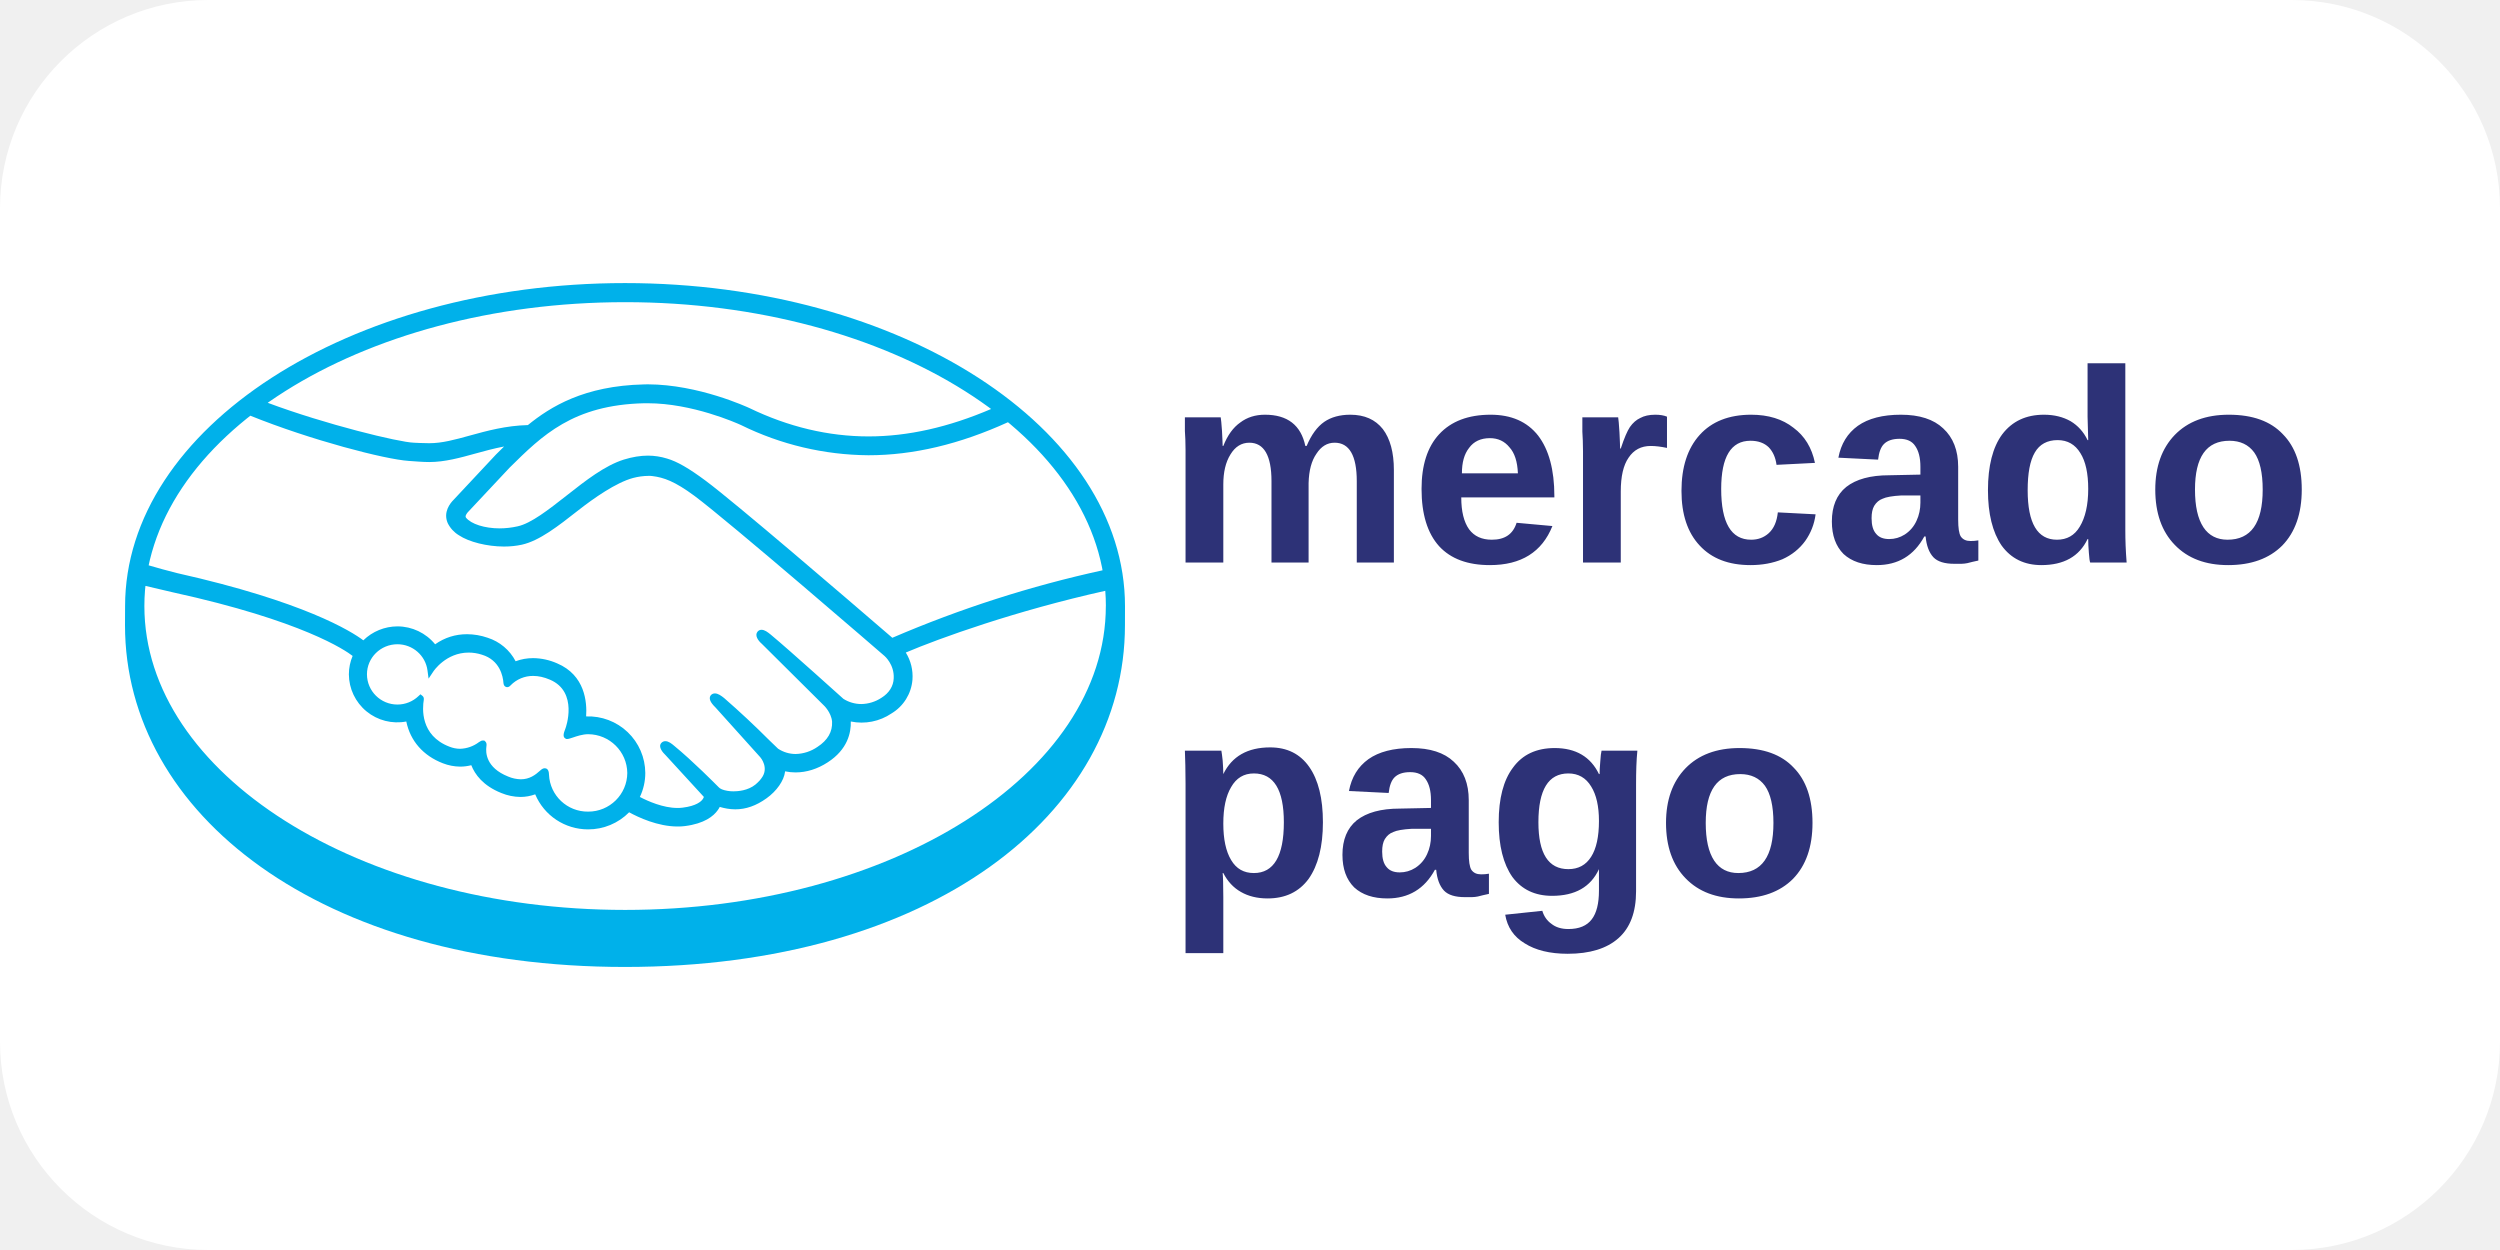
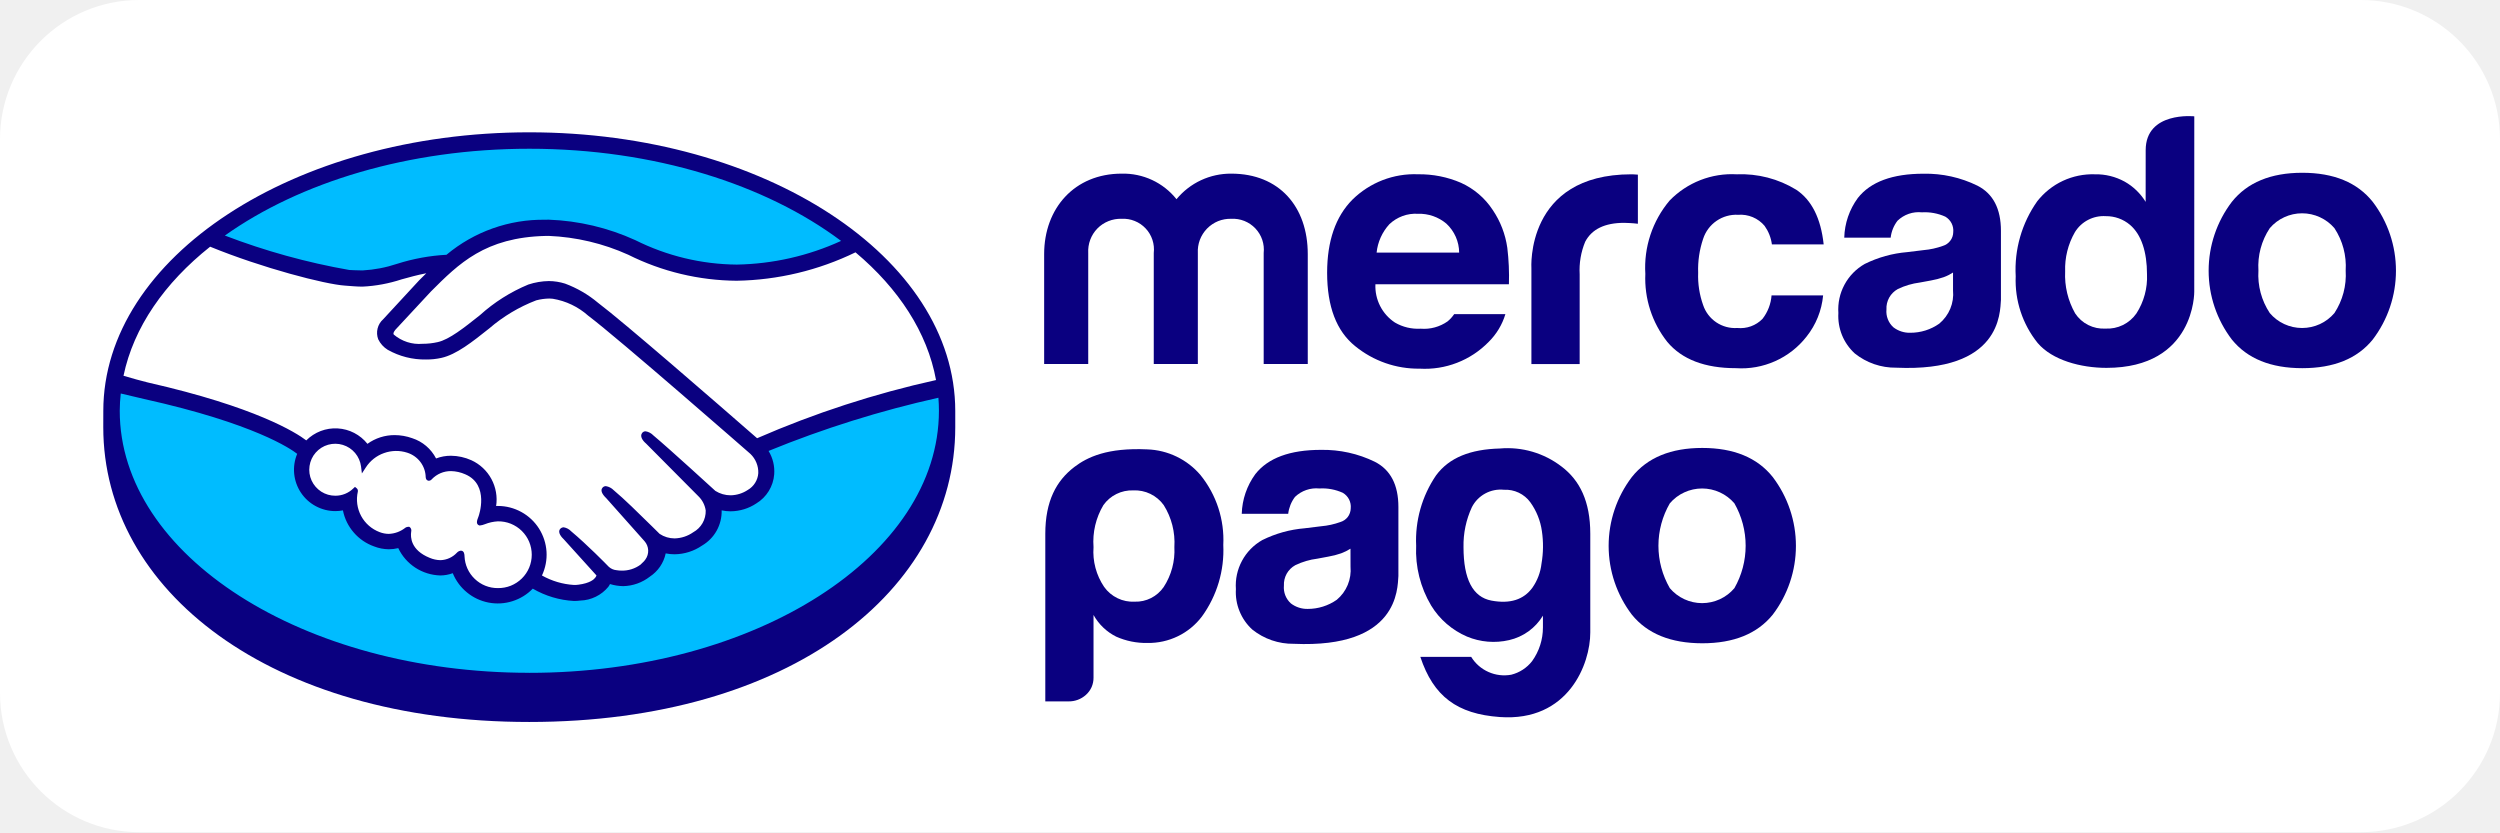
- <svg xmlns="http://www.w3.org/2000/svg" viewBox="0 0 60 30" width="60" height="30" role="img" aria-label="Mercado Pago">
-   <rect width="60" height="30" rx="5" fill="#fff" />
-   <g transform="translate(3 3) scale(1)">
-     <path fill="#00B1EA" d="M11.115 16.479a.93.927 0 0 1-.939-.886c-.002-.042-.006-.155-.103-.155-.04 0-.074.023-.113.059-.112.103-.254.206-.46.206a.816.814 0 0 1-.305-.066c-.535-.214-.542-.578-.521-.725.006-.038.007-.08-.02-.11l-.032-.03h-.034c-.027 0-.055.012-.093.039a.788.786 0 0 1-.454.16.7.699 0 0 1-.253-.05c-.708-.27-.65-.928-.617-1.126.005-.041-.005-.072-.03-.092l-.05-.04-.047.043a.728.726 0 0 1-.505.203.73.728 0 0 1-.732-.725c0-.4.328-.722.732-.722.364 0 .675.27.721.63l.026.195.11-.165c.01-.018.307-.46.852-.46.102 0 .21.016.316.05.434.13.508.52.519.68.008.094.075.1.09.1.037 0 .064-.024.083-.045a.746.744 0 0 1 .54-.225c.128 0 .263.03.402.09.69.293.379 1.158.374 1.167-.058.144-.061.207-.005.244l.027.013h.02c.03 0 .07-.014.134-.035.093-.032.235-.08.367-.08a.944.942 0 0 1 .94.93.936.934 0 0 1-.94.928zm7.302-4.171c-1.138-.98-3.768-3.24-4.481-3.77-.406-.302-.685-.462-.928-.533a1.559 1.554 0 0 0-.456-.07c-.182 0-.376.032-.58.095-.46.145-.918.505-1.362.854l-.023.018c-.414.324-.84.66-1.164.73a1.986 1.98 0 0 1-.43.049c-.362 0-.687-.104-.81-.258-.02-.025-.007-.066.04-.125l.008-.008 1-1.067c.783-.774 1.525-1.506 3.23-1.545h.085c1.062 0 2.12.469 2.24.524a7.03 7.03 0 0 0 3.056.724c1.076 0 2.188-.263 3.354-.795a9.135 9.11 0 0 0-.405-.317c-1.025.44-2.003.66-2.946.66-.962 0-1.925-.229-2.858-.68-.05-.022-1.22-.567-2.44-.57-.032 0-.065 0-.096.002-1.434.033-2.24.536-2.782.976-.528.013-.982.138-1.388.25-.361.1-.673.186-.979.185-.125 0-.35-.01-.37-.012-.35-.01-2.115-.437-3.518-.962-.143.1-.28.203-.415.31 1.466.593 3.25 1.053 3.812 1.089.157.01.323.027.491.027.372 0 .744-.103 1.104-.203.213-.059.446-.123.692-.17l-.196.194-1.017 1.087c-.08.08-.254.294-.14.557a.705.703 0 0 0 .268.292c.243.162.677.27 1.08.271.152 0 .297-.015.43-.044.427-.095.874-.448 1.349-.82.377-.296.913-.672 1.323-.782a1.494 1.49 0 0 1 .37-.05.611.61 0 0 1 .095.005c.27.034.533.125 1.003.472.835.62 4.531 3.815 4.566 3.846.002.002.238.203.22.537-.007.186-.11.352-.294.466a.902.9 0 0 1-.484.15.804.802 0 0 1-.428-.124c-.014-.01-1.28-1.157-1.746-1.543-.074-.06-.146-.115-.22-.115a.122.122 0 0 0-.096.045c-.073.09.01.212.105.294l1.48 1.47c.002 0 .184.17.204.395.012.244-.106.447-.35.606a.957.955 0 0 1-.526.171.766.764 0 0 1-.42-.127l-.214-.206a21.035 20.978 0 0 0-1.08-1.009c-.072-.058-.148-.112-.221-.112a.127.127 0 0 0-.094.038c-.033.037-.056.103.028.212a.698.696 0 0 0 .075.083l1.078 1.198c.01.01.222.26.024.511l-.038.048a1.18 1.178 0 0 1-.1.096c-.184.15-.43.164-.527.164a.8.798 0 0 1-.147-.012c-.106-.018-.178-.048-.212-.089l-.013-.013c-.06-.06-.602-.609-1.054-.98-.059-.05-.133-.11-.21-.11a.128.128 0 0 0-.096.042c-.09.096.044.24.1.293l.92 1.003a.204.204 0 0 1-.033.062c-.033.044-.144.155-.479.196a.91.907 0 0 1-.122.007c-.345 0-.712-.164-.902-.264a1.343 1.34 0 0 0 .13-.576 1.368 1.365 0 0 0-1.42-1.357c.024-.342-.025-.99-.697-1.274a1.455 1.452 0 0 0-.575-.125c-.146 0-.287.025-.42.075a1.153 1.15 0 0 0-.671-.564 1.52 1.515 0 0 0-.494-.085c-.28 0-.537.08-.767.242a1.168 1.165 0 0 0-.903-.43 1.173 1.17 0 0 0-.82.335c-.287-.217-1.425-.93-4.467-1.613a17.39 17.344 0 0 1-.692-.189 4.822 4.82 0 0 0-.077.494l.67.157c3.108.682 4.136 1.391 4.309 1.525a1.145 1.142 0 0 0-.09.442 1.16 1.158 0 0 0 1.378 1.132c.096.467.406.821.879 1.003a1.165 1.162 0 0 0 .415.08c.09 0 .179-.012.266-.034.086.22.282.493.722.668a1.233 1.23 0 0 0 .457.094c.122 0 .241-.022.355-.063a1.373 1.37 0 0 0 1.269.841c.37.002.726-.147.985-.41.221.121.688.341 1.163.341.06 0 .118-.002.175-.01.47-.059.689-.24.789-.382a.571.57 0 0 0 .048-.078c.11.032.234.058.373.058.255 0 .501-.086.75-.265.244-.174.418-.424.444-.637v-.01c.083.017.167.026.251.026.265 0 .527-.082.773-.242.48-.31.562-.715.554-.98a1.28 1.279 0 0 0 .978-.194 1.04 1.04 0 0 0 .502-.808 1.088 1.085 0 0 0-.16-.653c.804-.342 2.636-1.003 4.795-1.483a4.734 4.721 0 0 0-.067-.492 27.742 27.667 0 0 0-5.049 1.62zm5.123-.763c0 4.027-5.166 7.293-11.537 7.293-6.372 0-11.538-3.266-11.538-7.293 0-4.028 5.165-7.293 11.539-7.293 6.371 0 11.537 3.265 11.537 7.293zm.46.004c0-4.272-5.374-7.755-12-7.755S.002 7.277.002 11.55L0 12.004c0 4.533 4.695 8.203 11.999 8.203 7.347 0 12-3.67 12-8.204z" />
+ <svg xmlns="http://www.w3.org/2000/svg" viewBox="0 0 71.8 23.9" width="71.8" height="23.9" role="img" aria-label="Mercado Pago">
+   <rect width="71.8" height="23.9" rx="4" fill="#fff" />
+   <g transform="translate(-14.80 -7.90)">
+     <path d="M30.003 12.018C23.372 12.018 17.998 15.457 17.998 19.698C17.998 23.94 23.372 27.711 30.003 27.711C36.633 27.711 42.008 23.939 42.008 19.698C42.008 15.457 36.633 12.018 30.003 12.018Z" fill="#00BCFF" />
+     <path d="M26.097 17.324C26.091 17.336 25.973 17.457 26.049 17.555C26.235 17.792 26.808 17.928 27.388 17.798C27.734 17.72 28.176 17.368 28.605 17.028C29.014 16.656 29.484 16.357 29.993 16.143C30.319 16.023 30.675 16.014 31.006 16.116C31.343 16.241 31.655 16.423 31.929 16.655C32.734 17.26 35.97 20.085 36.53 20.573C38.248 19.858 40.027 19.3 41.846 18.903C41.609 17.453 40.737 16.071 39.399 14.985C37.534 15.768 35.103 16.237 32.874 15.149C32.117 14.806 31.299 14.62 30.468 14.602C28.7 14.643 27.934 15.408 27.123 16.218L26.097 17.324Z" fill="white" />
+     <path d="M36.398 20.88C36.36 20.846 32.593 17.55 31.739 16.908C31.442 16.644 31.075 16.47 30.682 16.407C30.513 16.393 30.343 16.409 30.179 16.455C29.675 16.645 29.209 16.922 28.802 17.275C28.325 17.656 27.875 18.013 27.457 18.107C26.953 18.211 26.427 18.132 25.975 17.884C25.869 17.82 25.784 17.726 25.729 17.615C25.699 17.529 25.695 17.437 25.717 17.349C25.74 17.262 25.788 17.183 25.855 17.123L26.895 15.998C27.016 15.877 27.137 15.757 27.262 15.638C26.942 15.686 26.625 15.758 26.315 15.851C25.957 15.97 25.585 16.04 25.209 16.058C24.83 16.019 24.453 15.96 24.081 15.881C22.969 15.62 21.884 15.258 20.84 14.797C19.362 15.897 18.399 17.248 18.114 18.763C18.326 18.82 18.883 18.946 19.026 18.978C22.372 19.722 23.413 20.488 23.602 20.648C23.713 20.523 23.851 20.425 24.006 20.361C24.161 20.297 24.328 20.268 24.495 20.278C24.662 20.288 24.825 20.336 24.971 20.418C25.116 20.499 25.242 20.613 25.338 20.75C25.563 20.568 25.845 20.469 26.135 20.47C26.298 20.471 26.46 20.5 26.613 20.554C26.762 20.601 26.9 20.68 27.016 20.785C27.132 20.89 27.224 21.018 27.287 21.162C27.433 21.096 27.592 21.062 27.752 21.063C27.944 21.066 28.133 21.107 28.309 21.186C28.552 21.3 28.75 21.493 28.869 21.734C28.988 21.976 29.022 22.25 28.965 22.513C29.009 22.508 29.054 22.506 29.098 22.506C29.45 22.506 29.787 22.646 30.036 22.895C30.284 23.143 30.424 23.48 30.424 23.832C30.424 24.051 30.37 24.266 30.266 24.458C30.612 24.67 31.012 24.777 31.417 24.767C31.518 24.767 31.619 24.746 31.711 24.706C31.804 24.665 31.887 24.606 31.956 24.532C31.989 24.485 32.024 24.43 31.992 24.39L31.048 23.342C31.048 23.342 30.893 23.195 30.944 23.138C30.997 23.08 31.093 23.164 31.161 23.221C31.641 23.622 32.228 24.227 32.228 24.227C32.238 24.233 32.276 24.31 32.493 24.349C32.623 24.372 32.756 24.368 32.884 24.338C33.012 24.308 33.133 24.253 33.239 24.175C33.299 24.125 33.354 24.069 33.403 24.007C33.4 24.01 33.396 24.013 33.392 24.016C33.459 23.924 33.492 23.813 33.487 23.7C33.482 23.588 33.439 23.48 33.365 23.394L32.264 22.157C32.264 22.157 32.106 22.011 32.16 21.953C32.208 21.902 32.309 21.979 32.378 22.036C32.727 22.328 33.22 22.822 33.692 23.285C33.85 23.392 34.037 23.446 34.227 23.439C34.417 23.433 34.6 23.366 34.75 23.249C34.872 23.181 34.974 23.081 35.043 22.959C35.112 22.837 35.146 22.698 35.141 22.558C35.117 22.383 35.035 22.221 34.908 22.098L33.403 20.585C33.403 20.585 33.244 20.449 33.3 20.381C33.347 20.323 33.449 20.406 33.517 20.463C33.996 20.864 35.294 22.054 35.294 22.054C35.447 22.153 35.626 22.203 35.808 22.2C35.99 22.196 36.167 22.138 36.316 22.034C36.411 21.978 36.492 21.899 36.55 21.805C36.608 21.711 36.643 21.604 36.651 21.494C36.655 21.379 36.635 21.265 36.591 21.16C36.548 21.054 36.482 20.959 36.398 20.88V20.88Z" fill="white" />
+     <path d="M29.098 22.799C28.922 22.823 28.747 22.862 28.576 22.914C28.558 22.902 28.591 22.808 28.612 22.754C28.635 22.701 28.942 21.776 28.193 21.455C28.025 21.365 27.833 21.332 27.645 21.36C27.457 21.388 27.283 21.476 27.148 21.611C27.117 21.643 27.103 21.641 27.099 21.599C27.095 21.427 27.037 21.26 26.932 21.122C26.828 20.984 26.683 20.882 26.518 20.831C26.285 20.759 26.034 20.765 25.804 20.847C25.574 20.929 25.376 21.083 25.241 21.287C25.217 21.104 25.132 20.935 25 20.807C24.868 20.679 24.697 20.599 24.514 20.58C24.331 20.561 24.147 20.605 23.991 20.704C23.836 20.802 23.719 20.95 23.658 21.124C23.597 21.298 23.597 21.487 23.657 21.661C23.717 21.834 23.834 21.983 23.989 22.082C24.144 22.181 24.328 22.226 24.511 22.207C24.694 22.189 24.865 22.11 24.998 21.982C25.003 21.987 25.004 21.994 25.002 22.01C24.947 22.263 24.984 22.528 25.108 22.756C25.232 22.984 25.434 23.16 25.676 23.251C25.808 23.302 25.95 23.317 26.089 23.295C26.227 23.274 26.358 23.216 26.468 23.129C26.533 23.083 26.544 23.102 26.535 23.163C26.507 23.353 26.542 23.759 27.112 23.99C27.253 24.059 27.412 24.081 27.567 24.052C27.721 24.023 27.862 23.946 27.969 23.831C28.043 23.764 28.063 23.775 28.066 23.878C28.076 24.08 28.144 24.275 28.263 24.439C28.382 24.602 28.546 24.727 28.735 24.798C28.925 24.869 29.131 24.883 29.328 24.838C29.525 24.793 29.705 24.691 29.844 24.545C29.984 24.399 30.078 24.215 30.114 24.016C30.15 23.817 30.127 23.611 30.047 23.426C29.968 23.24 29.836 23.081 29.667 22.97C29.498 22.858 29.3 22.799 29.098 22.799V22.799Z" fill="white" />
+     <path d="M30.001 11.7C23.244 11.7 17.767 15.294 17.767 19.702C17.767 19.816 17.766 20.13 17.766 20.17C17.766 24.847 22.553 28.635 30 28.635C37.491 28.635 42.235 24.848 42.235 20.171V19.702C42.234 15.294 36.757 11.7 30.001 11.7ZM41.683 18.815C39.92 19.205 38.199 19.765 36.544 20.486C35.383 19.473 32.701 17.141 31.975 16.596C31.694 16.359 31.373 16.173 31.028 16.045C30.878 15.998 30.721 15.973 30.563 15.972C30.363 15.975 30.164 16.009 29.973 16.072C29.463 16.284 28.993 16.581 28.583 16.952L28.56 16.97C28.139 17.305 27.703 17.652 27.373 17.725C27.229 17.758 27.082 17.774 26.934 17.774C26.786 17.787 26.636 17.77 26.495 17.724C26.353 17.678 26.222 17.605 26.109 17.509C26.088 17.483 26.102 17.44 26.149 17.379L26.155 17.371L27.177 16.271C27.977 15.471 28.732 14.716 30.47 14.676C30.499 14.675 30.529 14.675 30.557 14.675C31.347 14.707 32.123 14.891 32.843 15.216C33.81 15.7 34.876 15.955 35.958 15.963C37.141 15.943 38.306 15.664 39.37 15.147C40.61 16.19 41.433 17.446 41.683 18.815ZM30.003 12.172C33.589 12.172 36.799 13.2 38.956 14.819C38.015 15.249 36.995 15.481 35.96 15.499C34.948 15.49 33.951 15.25 33.046 14.797C32.263 14.44 31.418 14.24 30.558 14.209C30.525 14.209 30.492 14.21 30.46 14.211C29.424 14.195 28.418 14.553 27.623 15.217C27.142 15.243 26.667 15.33 26.208 15.476C25.886 15.584 25.55 15.648 25.211 15.667C25.083 15.667 24.853 15.655 24.832 15.654C23.612 15.44 22.415 15.108 21.258 14.665C23.412 13.135 26.531 12.172 30.003 12.172ZM20.835 14.985C22.327 15.595 24.137 16.066 24.71 16.103C24.87 16.114 25.04 16.132 25.21 16.132C25.593 16.114 25.971 16.043 26.335 15.923C26.552 15.863 26.791 15.796 27.043 15.748C26.976 15.814 26.908 15.881 26.841 15.948L25.804 17.07C25.725 17.14 25.669 17.232 25.644 17.335C25.619 17.437 25.625 17.544 25.662 17.643C25.722 17.768 25.817 17.873 25.935 17.946C26.27 18.135 26.65 18.232 27.036 18.225C27.183 18.226 27.331 18.211 27.475 18.179C27.91 18.082 28.366 17.718 28.849 17.334C29.249 16.989 29.706 16.715 30.2 16.526C30.323 16.493 30.449 16.476 30.576 16.474C30.609 16.474 30.641 16.476 30.674 16.48C31.054 16.542 31.408 16.712 31.695 16.968C32.547 17.607 36.315 20.904 36.352 20.936C36.426 21.007 36.485 21.093 36.524 21.189C36.563 21.284 36.582 21.387 36.578 21.49C36.571 21.588 36.54 21.684 36.487 21.768C36.435 21.852 36.362 21.922 36.277 21.971C36.13 22.069 35.959 22.122 35.782 22.125C35.628 22.125 35.476 22.081 35.346 21.999C35.332 21.987 34.041 20.803 33.566 20.406C33.506 20.343 33.428 20.301 33.343 20.287C33.324 20.286 33.305 20.29 33.288 20.298C33.271 20.306 33.255 20.318 33.244 20.333C33.169 20.425 33.253 20.553 33.352 20.636L34.859 22.153C34.972 22.262 35.045 22.406 35.068 22.561C35.072 22.688 35.04 22.814 34.977 22.924C34.914 23.034 34.821 23.125 34.71 23.186C34.553 23.297 34.367 23.358 34.175 23.363C34.022 23.363 33.872 23.318 33.745 23.233L33.529 23.02C33.133 22.631 32.725 22.228 32.426 21.979C32.366 21.917 32.287 21.876 32.202 21.862C32.184 21.862 32.166 21.865 32.15 21.872C32.133 21.879 32.119 21.89 32.107 21.903C32.072 21.941 32.049 22.009 32.134 22.122C32.157 22.152 32.182 22.18 32.21 22.206L33.31 23.442C33.374 23.514 33.411 23.606 33.416 23.702C33.42 23.798 33.392 23.892 33.335 23.97L33.296 24.019C33.264 24.054 33.23 24.087 33.194 24.118C33.038 24.232 32.849 24.292 32.656 24.288C32.606 24.289 32.556 24.284 32.507 24.276C32.427 24.269 32.351 24.237 32.291 24.184L32.277 24.171C32.217 24.108 31.662 23.542 31.204 23.159C31.147 23.098 31.071 23.058 30.989 23.044C30.971 23.044 30.952 23.048 30.935 23.056C30.918 23.064 30.902 23.075 30.89 23.089C30.799 23.188 30.936 23.337 30.994 23.391L31.931 24.427C31.924 24.45 31.912 24.471 31.896 24.49C31.863 24.536 31.749 24.65 31.409 24.693C31.367 24.698 31.326 24.701 31.284 24.7C30.961 24.68 30.647 24.587 30.365 24.428C30.465 24.214 30.511 23.979 30.496 23.744C30.481 23.509 30.407 23.281 30.281 23.081C30.155 22.882 29.98 22.718 29.774 22.605C29.567 22.491 29.335 22.431 29.099 22.431C29.083 22.431 29.065 22.432 29.049 22.432C29.089 22.166 29.041 21.893 28.913 21.656C28.785 21.419 28.583 21.23 28.338 21.118C28.154 21.035 27.955 20.991 27.753 20.989C27.607 20.988 27.461 21.014 27.324 21.067C27.181 20.79 26.935 20.58 26.639 20.485C26.477 20.427 26.307 20.397 26.136 20.396C25.855 20.395 25.581 20.482 25.353 20.647C25.25 20.517 25.12 20.41 24.973 20.334C24.825 20.257 24.663 20.213 24.497 20.204C24.331 20.194 24.165 20.22 24.01 20.279C23.855 20.339 23.714 20.43 23.596 20.548C23.304 20.325 22.145 19.588 19.043 18.884C18.895 18.851 18.559 18.754 18.347 18.692C18.638 17.3 19.523 16.028 20.835 14.985H20.835ZM26.589 23.059L26.555 23.029H26.521C26.487 23.032 26.453 23.045 26.427 23.068C26.293 23.17 26.131 23.228 25.963 23.233C25.874 23.232 25.787 23.215 25.704 23.183C25.477 23.098 25.288 22.933 25.172 22.719C25.057 22.505 25.023 22.257 25.077 22.02C25.081 22.003 25.08 21.985 25.074 21.968C25.069 21.951 25.059 21.936 25.046 21.925L24.995 21.883L24.947 21.928C24.809 22.063 24.624 22.138 24.431 22.137C24.288 22.138 24.147 22.097 24.026 22.02C23.905 21.942 23.809 21.831 23.749 21.701C23.689 21.57 23.669 21.425 23.69 21.282C23.711 21.14 23.772 21.007 23.867 20.899C23.962 20.791 24.085 20.712 24.224 20.673C24.362 20.634 24.509 20.635 24.646 20.677C24.784 20.719 24.906 20.8 24.999 20.91C25.091 21.019 25.15 21.154 25.169 21.296L25.194 21.497L25.305 21.327C25.429 21.134 25.613 20.988 25.829 20.912C26.045 20.835 26.28 20.831 26.498 20.902C26.648 20.95 26.78 21.043 26.875 21.169C26.97 21.295 27.023 21.448 27.026 21.605C27.034 21.703 27.103 21.707 27.117 21.707C27.134 21.706 27.15 21.701 27.165 21.694C27.18 21.686 27.193 21.675 27.203 21.662C27.274 21.588 27.36 21.529 27.454 21.489C27.549 21.449 27.65 21.429 27.753 21.43C27.895 21.433 28.035 21.465 28.165 21.523C28.867 21.825 28.549 22.718 28.545 22.727C28.484 22.875 28.482 22.94 28.539 22.978L28.567 22.991H28.587C28.634 22.986 28.68 22.974 28.723 22.956C28.843 22.908 28.97 22.88 29.098 22.873H29.099C29.226 22.871 29.352 22.894 29.47 22.941C29.588 22.989 29.696 23.059 29.786 23.148C29.877 23.238 29.949 23.344 29.998 23.461C30.047 23.579 30.072 23.705 30.072 23.832C30.072 23.959 30.047 24.085 29.998 24.202C29.949 24.32 29.877 24.426 29.786 24.515C29.695 24.604 29.588 24.674 29.47 24.722C29.352 24.769 29.225 24.792 29.098 24.79C28.851 24.792 28.613 24.697 28.435 24.526C28.256 24.356 28.151 24.122 28.141 23.875C28.14 23.831 28.135 23.715 28.036 23.715C27.991 23.72 27.95 23.742 27.92 23.776C27.798 23.906 27.629 23.983 27.45 23.988C27.344 23.986 27.238 23.963 27.14 23.921C26.594 23.7 26.587 23.325 26.609 23.174C26.614 23.155 26.615 23.134 26.612 23.114C26.608 23.095 26.601 23.076 26.589 23.059V23.059ZM30.003 27.223C23.506 27.223 18.239 23.854 18.239 19.698C18.24 19.532 18.25 19.366 18.268 19.201C18.32 19.213 18.835 19.336 18.942 19.36C22.111 20.064 23.158 20.796 23.335 20.934C23.26 21.115 23.23 21.311 23.249 21.506C23.268 21.7 23.334 21.887 23.443 22.05C23.551 22.212 23.698 22.346 23.871 22.438C24.043 22.53 24.235 22.579 24.431 22.579C24.504 22.579 24.577 22.572 24.649 22.558C24.695 22.794 24.803 23.013 24.96 23.194C25.117 23.376 25.318 23.513 25.544 23.593C25.679 23.646 25.823 23.674 25.967 23.675C26.058 23.675 26.149 23.664 26.238 23.642C26.346 23.87 26.516 24.065 26.729 24.204C26.941 24.342 27.187 24.419 27.441 24.427C27.565 24.427 27.687 24.405 27.803 24.362C27.891 24.577 28.031 24.767 28.211 24.914C28.39 25.062 28.604 25.162 28.832 25.206C29.06 25.25 29.296 25.236 29.517 25.166C29.739 25.096 29.939 24.973 30.101 24.806C30.462 25.016 30.869 25.138 31.286 25.16C31.346 25.16 31.406 25.156 31.466 25.148C31.62 25.144 31.771 25.106 31.91 25.038C32.049 24.971 32.171 24.874 32.27 24.755C32.288 24.73 32.305 24.703 32.319 24.674C32.442 24.712 32.57 24.732 32.699 24.734C32.977 24.728 33.246 24.632 33.465 24.46C33.696 24.308 33.858 24.072 33.917 23.802C33.917 23.799 33.917 23.796 33.918 23.793C34.002 23.811 34.088 23.819 34.174 23.819C34.455 23.816 34.729 23.729 34.961 23.57C35.137 23.467 35.283 23.32 35.382 23.142C35.481 22.964 35.531 22.762 35.526 22.558C35.611 22.576 35.698 22.585 35.785 22.585C36.048 22.582 36.304 22.504 36.522 22.358C36.667 22.27 36.79 22.148 36.879 22.003C36.968 21.858 37.022 21.694 37.035 21.524C37.053 21.288 36.996 21.053 36.873 20.851C38.453 20.205 40.085 19.694 41.751 19.323C41.761 19.447 41.766 19.572 41.766 19.698C41.766 23.854 36.5 27.224 30.003 27.224L30.003 27.223Z" fill="#0A0080" />
  </g>
-   <text x="28" y="13.5" font-family="Arial,Helvetica,sans-serif" font-size="6.6" font-weight="700" fill="#2D3277">mercado</text>
-   <text x="28" y="21.5" font-family="Arial,Helvetica,sans-serif" font-size="6.6" font-weight="700" fill="#2D3277">pago</text>
+   <g transform="translate(19.40 -27.70)">
+     <path d="M48.745 33.497C48.301 32.941 47.627 32.662 46.722 32.662C45.818 32.662 45.143 32.941 44.699 33.497C44.266 34.066 44.032 34.76 44.032 35.475C44.032 36.189 44.266 36.883 44.699 37.452C45.143 38 45.817 38.274 46.722 38.274C47.627 38.274 48.301 38 48.745 37.452C49.178 36.883 49.412 36.189 49.412 35.475C49.412 34.76 49.178 34.066 48.745 33.497V33.497ZM47.645 36.691C47.53 36.826 47.388 36.934 47.228 37.008C47.067 37.082 46.893 37.12 46.716 37.12C46.539 37.12 46.365 37.082 46.205 37.008C46.044 36.934 45.902 36.826 45.788 36.691C45.549 36.331 45.435 35.902 45.462 35.471C45.435 35.04 45.549 34.612 45.788 34.253C45.902 34.119 46.045 34.011 46.205 33.938C46.365 33.864 46.54 33.826 46.716 33.826C46.892 33.826 47.067 33.864 47.227 33.938C47.387 34.011 47.53 34.119 47.645 34.253C47.882 34.613 47.995 35.04 47.968 35.471C47.995 35.902 47.881 36.33 47.645 36.691V36.691Z" fill="#0A0080" />
+     <path d="M37.391 33.032C36.91 32.796 36.38 32.679 35.845 32.689C34.953 32.689 34.323 32.921 33.957 33.386C33.714 33.717 33.578 34.114 33.567 34.525H34.9C34.92 34.348 34.988 34.181 35.096 34.04C35.188 33.951 35.299 33.883 35.42 33.841C35.541 33.799 35.67 33.785 35.798 33.798C36.028 33.785 36.258 33.827 36.469 33.922C36.546 33.967 36.608 34.033 36.649 34.112C36.689 34.191 36.706 34.281 36.697 34.369C36.696 34.458 36.666 34.544 36.612 34.614C36.559 34.685 36.484 34.737 36.399 34.762C36.221 34.826 36.036 34.867 35.847 34.883L35.374 34.941C34.95 34.976 34.536 35.092 34.154 35.281C33.908 35.421 33.707 35.627 33.573 35.877C33.439 36.126 33.379 36.408 33.398 36.69C33.385 36.907 33.421 37.123 33.502 37.324C33.583 37.524 33.709 37.704 33.868 37.85C34.206 38.121 34.627 38.266 35.06 38.26C38.074 38.395 38.039 36.672 38.067 36.314V34.331C38.067 33.695 37.842 33.262 37.391 33.032ZM36.691 36.041C36.708 36.22 36.681 36.401 36.612 36.567C36.543 36.733 36.434 36.88 36.296 36.995C36.052 37.167 35.761 37.258 35.463 37.257C35.288 37.262 35.116 37.206 34.977 37.099C34.907 37.035 34.852 36.956 34.818 36.867C34.783 36.778 34.77 36.683 34.779 36.588C34.772 36.469 34.8 36.352 34.857 36.248C34.915 36.144 35.001 36.059 35.104 36.002C35.304 35.905 35.519 35.842 35.739 35.814L36.054 35.756C36.18 35.734 36.304 35.702 36.424 35.66C36.518 35.626 36.607 35.581 36.691 35.527L36.691 36.041Z" fill="#0A0080" />
+     <path d="M30.519 33.869C30.662 33.858 30.806 33.881 30.938 33.936C31.071 33.992 31.188 34.078 31.28 34.188C31.392 34.346 31.464 34.528 31.489 34.72H32.976C32.895 33.97 32.632 33.446 32.189 33.15C31.676 32.835 31.08 32.681 30.479 32.706C30.122 32.686 29.766 32.743 29.434 32.873C29.102 33.003 28.801 33.203 28.552 33.459C28.057 34.046 27.807 34.801 27.854 35.567C27.823 36.273 28.047 36.967 28.486 37.521C28.907 38.023 29.564 38.274 30.457 38.274C30.843 38.3 31.229 38.23 31.581 38.073C31.934 37.916 32.243 37.675 32.481 37.371C32.754 37.03 32.92 36.617 32.96 36.183H31.479C31.461 36.429 31.37 36.665 31.218 36.859C31.125 36.954 31.011 37.027 30.886 37.072C30.76 37.117 30.627 37.133 30.494 37.12C30.281 37.134 30.07 37.077 29.892 36.958C29.715 36.839 29.582 36.665 29.514 36.462C29.408 36.164 29.359 35.849 29.371 35.533C29.359 35.203 29.408 34.873 29.514 34.559C29.582 34.35 29.717 34.168 29.899 34.043C30.081 33.918 30.299 33.857 30.519 33.869V33.869Z" fill="#0A0080" />
+     <path d="M27.455 32.706C24.401 32.706 24.582 35.409 24.582 35.409V38.156H25.968V35.58C25.95 35.259 26.004 34.938 26.127 34.642C26.317 34.281 26.689 34.101 27.243 34.1C27.285 34.1 27.34 34.103 27.407 34.106C27.475 34.11 27.551 34.115 27.64 34.126V32.716C27.578 32.712 27.538 32.71 27.521 32.708C27.503 32.707 27.481 32.706 27.455 32.706Z" fill="#0A0080" />
+     <path d="M23.471 33.73C23.248 33.389 22.932 33.119 22.561 32.951C22.171 32.782 21.749 32.699 21.324 32.705C20.977 32.691 20.631 32.749 20.307 32.874C19.983 33 19.689 33.19 19.441 33.434C18.958 33.921 18.716 34.621 18.715 35.532C18.715 36.506 18.983 37.208 19.519 37.64C20.042 38.067 20.698 38.297 21.373 38.288C21.739 38.309 22.105 38.252 22.447 38.119C22.789 37.987 23.098 37.782 23.354 37.52C23.579 37.298 23.745 37.023 23.835 36.721H22.365C22.312 36.799 22.248 36.87 22.175 36.93C21.95 37.088 21.676 37.163 21.401 37.14C21.143 37.155 20.886 37.094 20.663 36.964C20.482 36.845 20.335 36.681 20.237 36.488C20.139 36.295 20.092 36.08 20.102 35.864H23.936C23.947 35.515 23.932 35.165 23.89 34.818C23.835 34.428 23.692 34.056 23.471 33.73V33.73ZM20.136 34.955C20.168 34.651 20.296 34.366 20.502 34.14C20.611 34.036 20.741 33.956 20.882 33.904C21.023 33.852 21.174 33.831 21.324 33.84C21.622 33.83 21.913 33.931 22.141 34.124C22.255 34.23 22.347 34.359 22.41 34.502C22.473 34.645 22.506 34.799 22.507 34.955H20.136Z" fill="#0A0080" />
+     <path d="M15.962 32.687C15.661 32.685 15.364 32.749 15.092 32.876C14.82 33.003 14.58 33.189 14.389 33.421C14.201 33.185 13.961 32.996 13.688 32.869C13.415 32.742 13.116 32.68 12.814 32.687C11.461 32.687 10.588 33.682 10.588 34.998V38.155H11.854V34.968C11.847 34.838 11.866 34.709 11.911 34.588C11.956 34.466 12.026 34.356 12.116 34.263C12.207 34.17 12.316 34.098 12.436 34.05C12.556 34.002 12.685 33.979 12.814 33.984C12.943 33.977 13.071 33.998 13.19 34.047C13.309 34.094 13.416 34.168 13.504 34.262C13.592 34.355 13.658 34.467 13.698 34.589C13.738 34.711 13.751 34.84 13.736 34.968V38.155H15.002V34.968C14.995 34.839 15.015 34.71 15.06 34.589C15.106 34.468 15.176 34.358 15.266 34.265C15.356 34.173 15.465 34.1 15.584 34.051C15.704 34.003 15.833 33.98 15.962 33.984C16.09 33.977 16.219 33.998 16.339 34.046C16.458 34.094 16.566 34.167 16.655 34.261C16.743 34.354 16.811 34.466 16.852 34.588C16.893 34.71 16.907 34.84 16.893 34.968V38.155H18.159V34.998C18.159 33.641 17.344 32.687 15.962 32.687Z" fill="#0A0080" />
+     <path d="M42.224 32.013L42.223 33.498C42.075 33.256 41.867 33.055 41.62 32.916C41.359 32.773 41.066 32.7 40.769 32.706C40.452 32.695 40.136 32.759 39.848 32.893C39.56 33.027 39.308 33.228 39.111 33.478C38.667 34.106 38.448 34.866 38.491 35.634C38.462 36.328 38.686 37.009 39.121 37.55C39.541 38.046 40.365 38.265 41.097 38.265C43.649 38.265 43.619 36.077 43.619 36.077L43.62 31.041C43.62 31.041 42.224 30.892 42.224 32.013ZM41.958 36.702C41.859 36.844 41.725 36.959 41.57 37.035C41.415 37.111 41.242 37.146 41.069 37.137C40.898 37.147 40.728 37.112 40.575 37.035C40.422 36.959 40.292 36.843 40.198 36.7C39.991 36.334 39.891 35.917 39.911 35.498C39.897 35.101 39.994 34.709 40.193 34.365C40.285 34.216 40.416 34.094 40.572 34.014C40.728 33.933 40.903 33.897 41.078 33.908C41.333 33.905 41.581 33.994 41.775 34.159C42.099 34.436 42.262 34.934 42.262 35.577C42.28 35.974 42.173 36.368 41.958 36.702V36.702Z" fill="#0A0080" />
+   </g>
+   <g transform="translate(10.80 -27.70)">
+     <path d="M22.15 40.606C21.008 40.553 20.432 40.825 20.056 41.111C19.537 41.507 19.221 42.093 19.221 43.03V47.844H19.892C20.073 47.846 20.249 47.781 20.384 47.66C20.455 47.598 20.511 47.521 20.55 47.435C20.588 47.349 20.607 47.255 20.606 47.161V45.362C20.756 45.631 20.983 45.848 21.258 45.985C21.54 46.11 21.845 46.172 22.154 46.166C22.457 46.171 22.757 46.105 23.03 45.972C23.302 45.84 23.54 45.644 23.722 45.402C24.152 44.807 24.367 44.085 24.333 43.352C24.369 42.625 24.136 41.91 23.678 41.344C23.489 41.121 23.255 40.941 22.992 40.814C22.729 40.687 22.442 40.616 22.15 40.606ZM22.622 44.558C22.529 44.693 22.405 44.802 22.259 44.876C22.113 44.95 21.951 44.986 21.787 44.98C21.618 44.989 21.448 44.955 21.296 44.881C21.142 44.807 21.011 44.696 20.912 44.558C20.684 44.221 20.576 43.818 20.606 43.413C20.574 42.991 20.673 42.569 20.89 42.206C20.987 42.07 21.115 41.96 21.265 41.887C21.414 41.813 21.58 41.778 21.747 41.784C21.916 41.776 22.085 41.81 22.238 41.884C22.391 41.958 22.523 42.069 22.622 42.206C22.848 42.566 22.955 42.988 22.928 43.413C22.95 43.817 22.843 44.218 22.622 44.558V44.558Z" fill="#0A0080" />
+     <path d="M34.053 41.103C33.546 40.711 32.911 40.525 32.273 40.581C31.433 40.604 30.822 40.839 30.442 41.355C30.039 41.948 29.839 42.656 29.872 43.372C29.844 43.974 29.994 44.572 30.302 45.09C30.544 45.488 30.905 45.799 31.333 45.983C31.715 46.142 32.138 46.178 32.542 46.084C32.743 46.038 32.932 45.952 33.099 45.832C33.266 45.711 33.406 45.558 33.513 45.382V45.722C33.513 46.068 33.405 46.405 33.203 46.687C33.052 46.881 32.84 47.019 32.602 47.078C32.381 47.118 32.153 47.091 31.948 46.999C31.743 46.908 31.57 46.757 31.453 46.566H29.992C30.37 47.703 31.05 48.205 32.273 48.293C34.246 48.435 34.875 46.765 34.873 45.863V43.031C34.873 42.094 34.568 41.495 34.053 41.103ZM33.472 43.886C33.445 44.134 33.355 44.372 33.212 44.577C32.959 44.925 32.566 45.049 32.033 44.949C31.499 44.848 31.232 44.336 31.232 43.413C31.224 43.018 31.306 42.626 31.472 42.267C31.557 42.1 31.69 41.963 31.854 41.874C32.018 41.784 32.206 41.747 32.392 41.766C32.539 41.758 32.685 41.787 32.818 41.85C32.951 41.913 33.066 42.008 33.152 42.127C33.327 42.371 33.441 42.654 33.483 42.952C33.529 43.261 33.526 43.577 33.472 43.886V43.886Z" fill="#0A0080" />
+     <path d="M28.687 40.963C28.206 40.728 27.676 40.611 27.14 40.62C26.248 40.62 25.619 40.852 25.253 41.317C25.011 41.649 24.875 42.045 24.863 42.456H26.197C26.218 42.28 26.285 42.112 26.392 41.971C26.485 41.882 26.595 41.815 26.716 41.773C26.837 41.731 26.966 41.716 27.094 41.729C27.324 41.715 27.554 41.758 27.765 41.853C27.842 41.898 27.904 41.964 27.945 42.043C27.985 42.123 28.002 42.212 27.993 42.301C27.991 42.389 27.962 42.475 27.909 42.546C27.855 42.616 27.78 42.668 27.695 42.693C27.517 42.757 27.332 42.798 27.143 42.814L26.671 42.872C26.247 42.907 25.833 43.022 25.452 43.211C25.206 43.351 25.004 43.557 24.87 43.807C24.736 44.056 24.675 44.338 24.695 44.62C24.682 44.836 24.717 45.053 24.799 45.253C24.88 45.454 25.005 45.634 25.165 45.78C25.502 46.051 25.924 46.196 26.357 46.19C29.369 46.325 29.335 44.602 29.362 44.244V42.261C29.362 41.626 29.137 41.193 28.687 40.963ZM27.987 43.972C28.003 44.151 27.976 44.331 27.907 44.498C27.839 44.664 27.73 44.811 27.592 44.926C27.348 45.097 27.057 45.188 26.759 45.188C26.584 45.192 26.413 45.136 26.274 45.03C26.203 44.966 26.148 44.886 26.113 44.797C26.079 44.709 26.065 44.613 26.074 44.518C26.068 44.4 26.096 44.282 26.153 44.178C26.211 44.075 26.297 43.989 26.401 43.932C26.601 43.836 26.815 43.772 27.035 43.745L27.35 43.686C27.475 43.665 27.599 43.633 27.719 43.591C27.813 43.556 27.902 43.512 27.986 43.458L27.987 43.972Z" fill="#0A0080" />
+     <path d="M40.113 41.4C39.668 40.843 38.993 40.565 38.089 40.565C37.186 40.565 36.512 40.843 36.067 41.4C35.635 41.968 35.4 42.663 35.4 43.377C35.4 44.091 35.635 44.785 36.067 45.353C36.511 45.901 37.185 46.174 38.089 46.175C38.994 46.175 39.669 45.901 40.113 45.353C40.545 44.785 40.779 44.091 40.779 43.377C40.779 42.663 40.545 41.969 40.113 41.4V41.4ZM39.012 44.592C38.898 44.726 38.756 44.835 38.596 44.909C38.435 44.983 38.261 45.022 38.084 45.022C37.908 45.022 37.733 44.983 37.573 44.909C37.413 44.835 37.271 44.726 37.157 44.592C36.943 44.221 36.83 43.801 36.83 43.374C36.83 42.946 36.943 42.526 37.157 42.156C37.271 42.022 37.413 41.914 37.574 41.841C37.734 41.767 37.908 41.729 38.084 41.729C38.261 41.729 38.435 41.767 38.595 41.841C38.755 41.914 38.897 42.022 39.012 42.156C39.224 42.527 39.335 42.946 39.335 43.374C39.335 43.801 39.224 44.221 39.012 44.592Z" fill="#0A0080" />
+   </g>
</svg>
